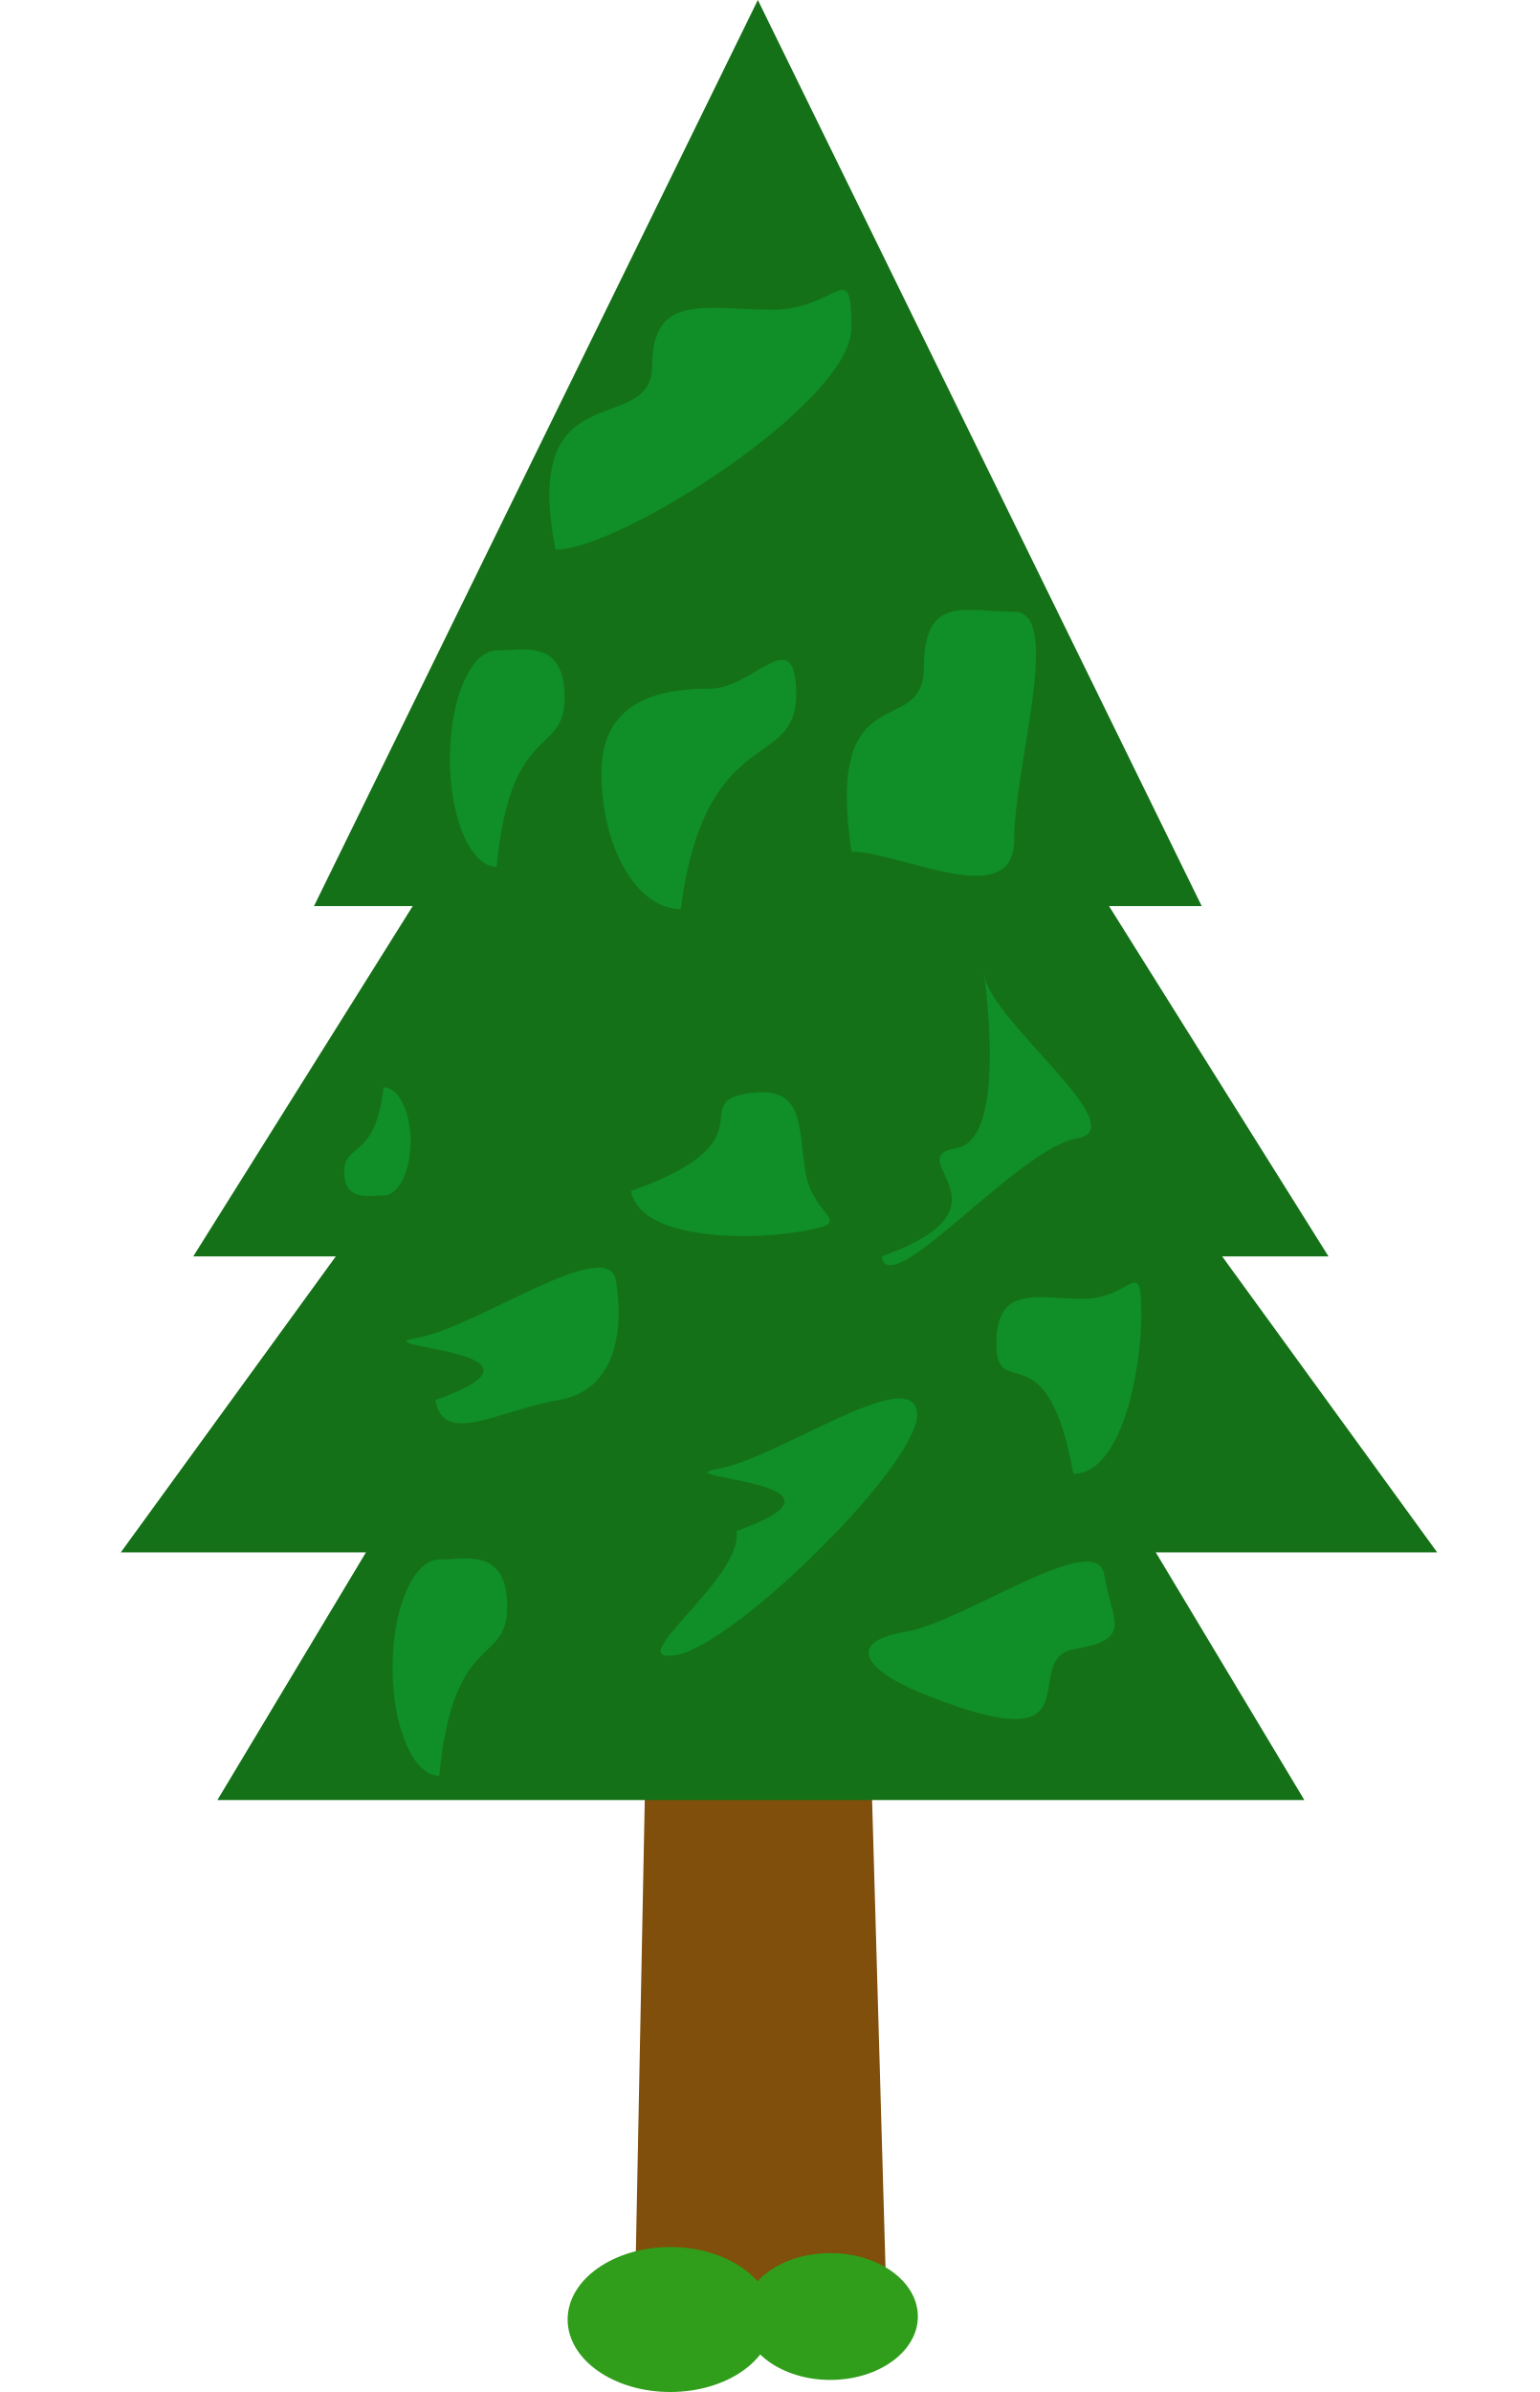
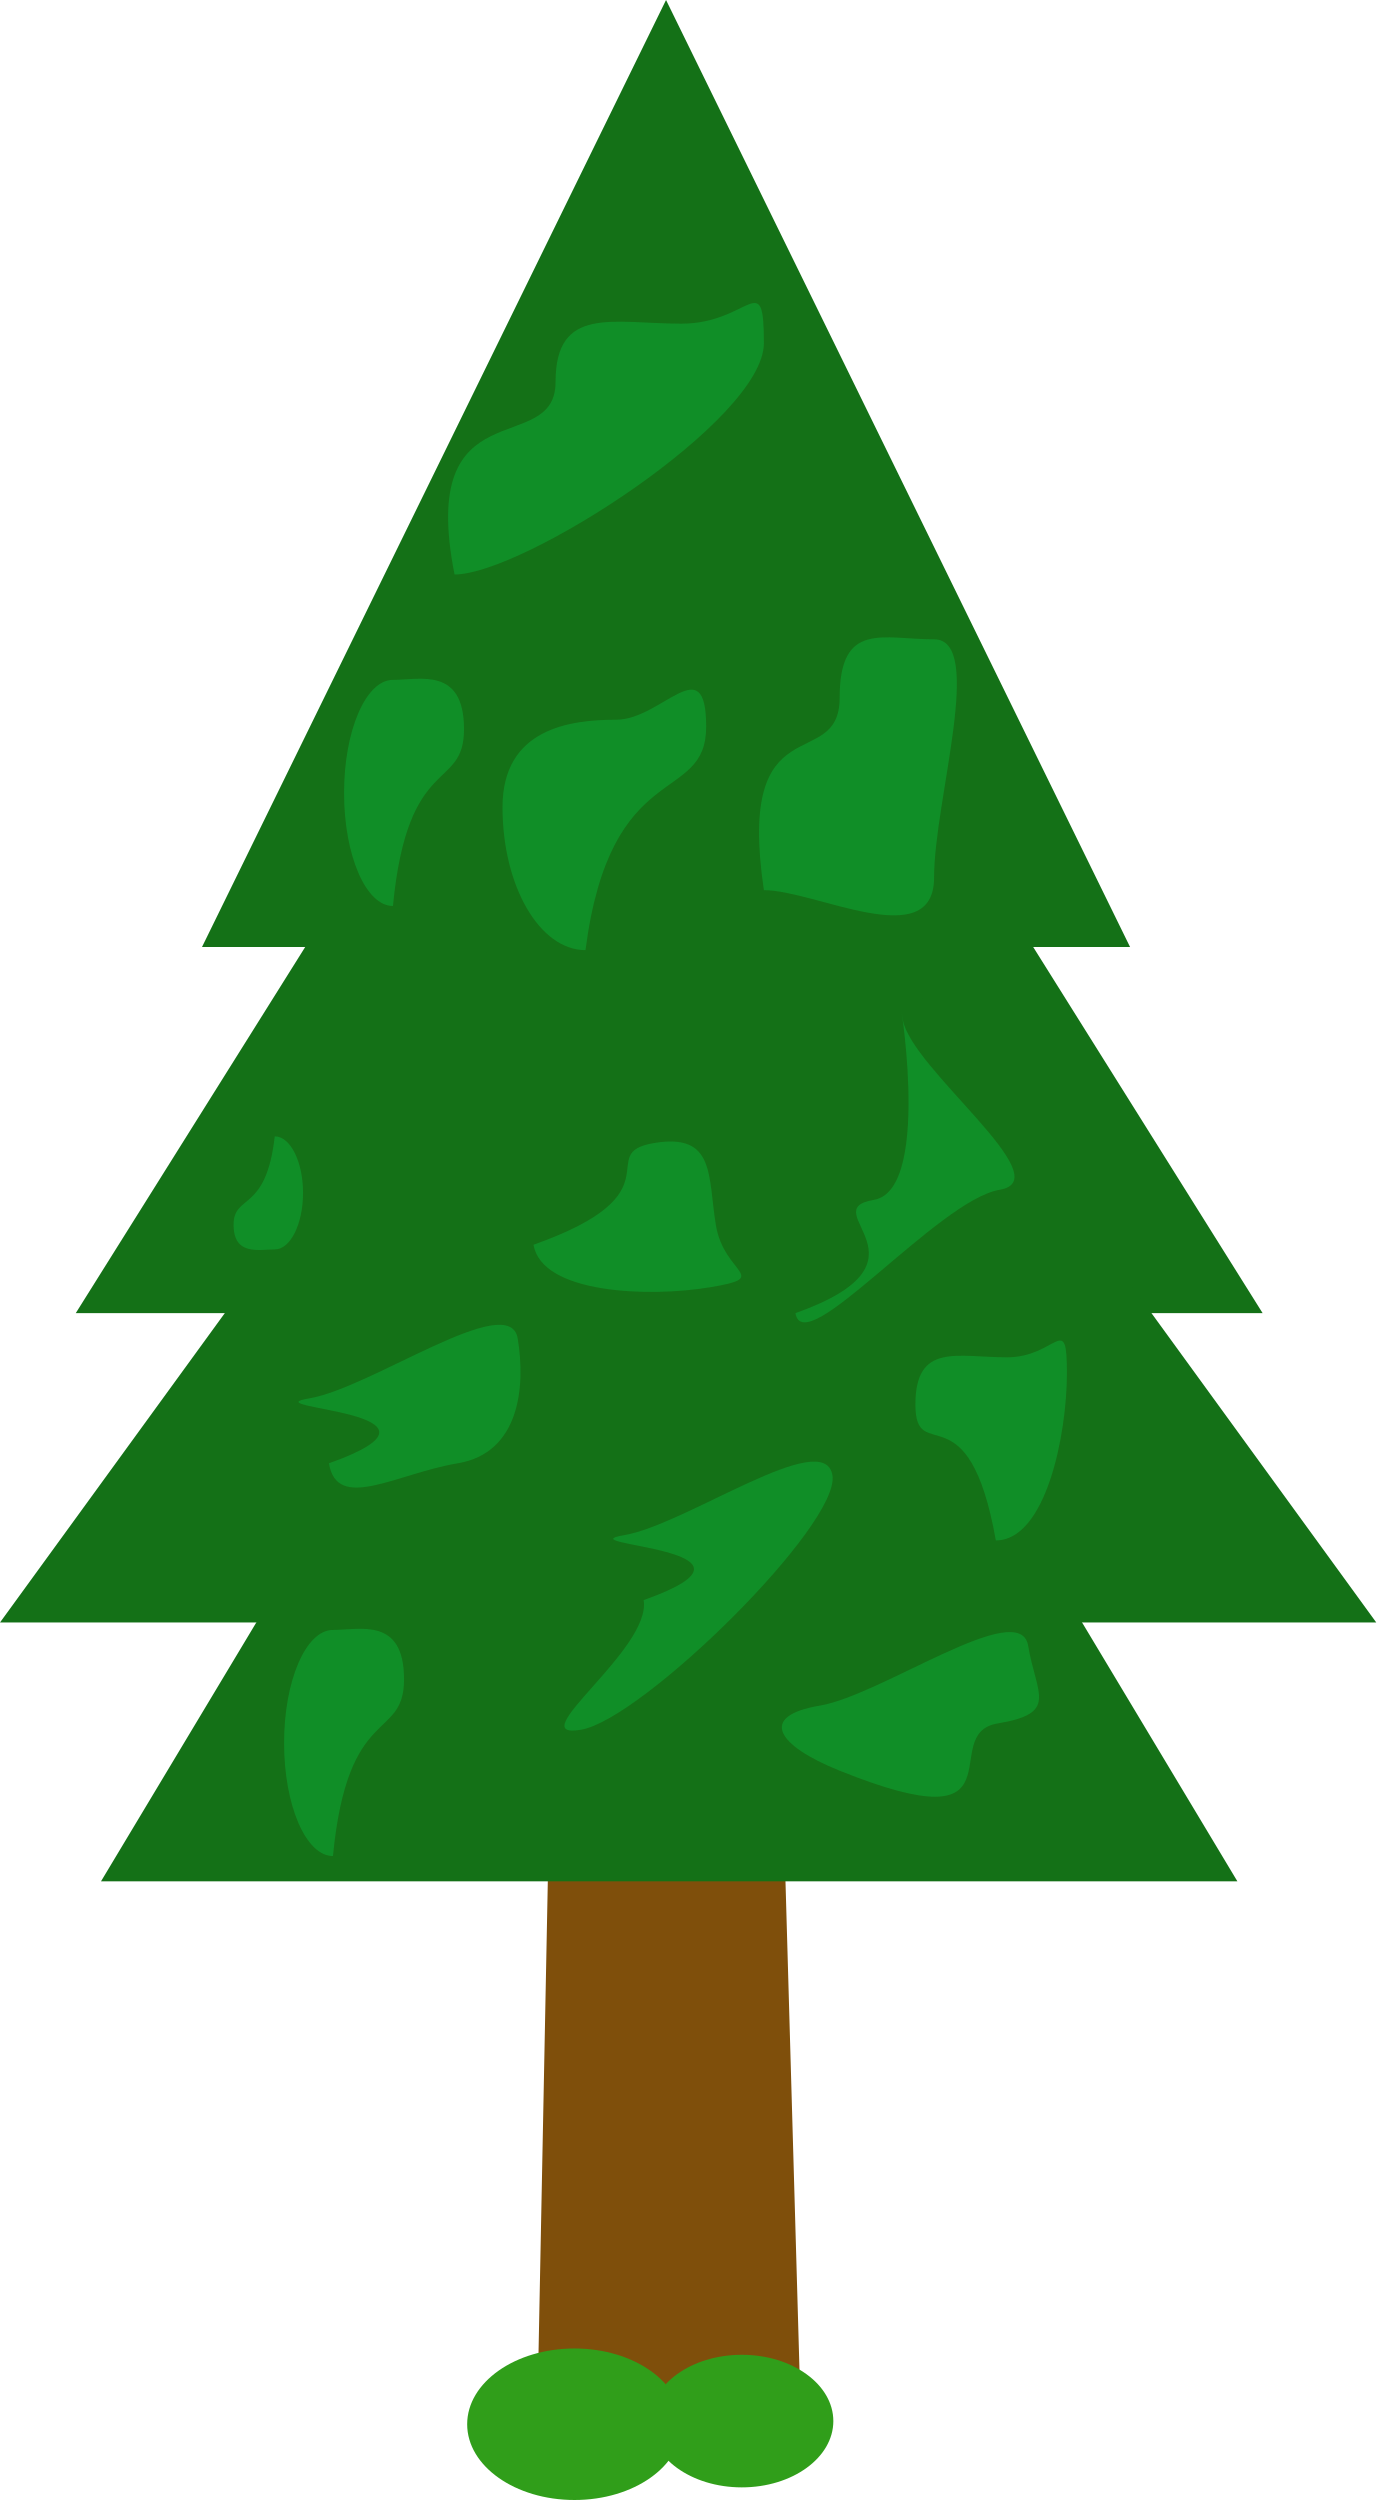
- <svg xmlns="http://www.w3.org/2000/svg" width="255" height="396" viewBox="0 0 255 396" fill="none">
-   <path d="M120 58H130.5L138.904 105.568L147 388H105L110.566 105.568L120 58Z" fill="#7F4F0B" />
-   <path d="M125.5 0L199 150H52L125.5 0Z" fill="#147117" />
-   <path d="M126 58L220 208H32L126 58Z" fill="#147117" />
-   <path d="M129 107L238 257H20L129 107Z" fill="#147117" />
-   <path d="M126 148L216 298H36L126 148Z" fill="#147117" />
-   <path d="M108 60.509C108 72.695 86.058 61.014 92 91C102.829 91 141 66.534 141 54.348C141 42.162 138.766 51.269 127.937 51.269C117.108 51.269 108 48.323 108 60.509Z" fill="#108E27" />
-   <path d="M153.002 110.509C153.002 122.695 136.543 111.014 141 141C149.123 141 167.957 151.195 167.957 139.009C167.957 126.823 176.079 101.269 167.957 101.269C159.834 101.269 153.002 98.323 153.002 110.509Z" fill="#108E27" />
-   <path d="M93.5 115.5C93.5 125.391 84.586 119.173 82.241 143.51C77.966 143.51 74.5 135.492 74.5 125.601C74.5 115.711 77.966 107.693 82.241 107.693C86.516 107.693 93.5 105.609 93.5 115.5Z" fill="#108E27" />
-   <path d="M57 194.005C57 189.06 62.16 192.169 63.519 180C65.994 180 68 184.009 68 188.954C68 193.9 65.994 197.908 63.519 197.908C61.044 197.908 57 198.95 57 194.005Z" fill="#108E27" />
-   <path d="M131.857 115.099C131.857 127.599 116.723 119.74 112.741 150.5C105.482 150.5 99.598 140.366 99.598 127.866C99.598 115.365 110.34 114.004 117.598 114.004C124.857 114.004 131.857 102.598 131.857 115.099Z" fill="#108E27" />
-   <path d="M84 265.99C84 275.881 75.086 269.663 72.741 294C68.466 294 65 285.982 65 276.092C65 266.201 68.466 258.183 72.741 258.183C77.016 258.183 84 256.1 84 265.99Z" fill="#108E27" />
-   <path d="M165.001 222.5C165.001 232.391 173.421 219.664 177.742 244.001C185.617 244.001 189 227.391 189 217.5C189 207.609 187.375 215.001 179.5 215.001C171.625 215.001 165.001 212.61 165.001 222.5Z" fill="#108E27" />
-   <path d="M123.617 181.055C113.862 182.686 127.803 188.891 104.512 197.167C105.811 204.934 122.751 205.532 132.507 203.9C142.262 202.269 134.703 201.886 133.405 194.118C132.106 186.351 133.372 179.424 123.617 181.055Z" fill="#108E27" />
-   <path d="M69 221.501C59.244 223.132 95.392 223.512 72.101 231.787C73.4 239.555 82.745 233.419 92.5 231.788C102.255 230.157 103.298 219.767 102 212C100.701 204.233 78.755 219.87 69 221.501Z" fill="#108E27" />
-   <path d="M158.415 190.059C148.66 191.691 169.291 199.724 146 208C147.299 215.767 168.598 190.089 178.353 188.458C188.109 186.827 164.299 169.267 163 161.5C161.701 153.732 168.17 188.428 158.415 190.059Z" fill="#108E27" />
-   <path d="M118.854 243.172C109.099 244.803 145.246 245.183 121.955 253.458C123.254 261.226 102.245 275.63 112 273.999C121.755 272.368 153.153 241.438 151.854 233.671C150.555 225.904 128.609 241.541 118.854 243.172Z" fill="#108E27" />
-   <path d="M149.854 270.173C140.099 271.804 143 276.45 152.955 280.459C182.854 292.5 168.245 274.632 178 273.001C187.755 271.37 184.153 268.439 182.854 260.671C181.555 252.904 159.609 268.542 149.854 270.173Z" fill="#108E27" />
-   <ellipse cx="111" cy="384" rx="17" ry="12" fill="#309E1A" />
-   <ellipse cx="137.5" cy="383.5" rx="14.5" ry="10.5" fill="#309E1A" />
+ <svg xmlns="http://www.w3.org/2000/svg" width="218" height="396" viewBox="0 0 218 396" fill="none">
+   <path d="M100 58H110.5L118.904 105.568L127 388H85L90.566 105.568L100 58Z" fill="#7F4F0B" />
+   <path d="M105.5 0L179 150H32L105.5 0Z" fill="#147117" />
+   <path d="M106 58L200 208H12L106 58Z" fill="#147117" />
+   <path d="M109 107L218 257H0L109 107Z" fill="#147117" />
+   <path d="M106 148L196 298H16L106 148Z" fill="#147117" />
+   <path d="M88 60.509C88 72.695 66.058 61.014 72 91C82.829 91 121 66.534 121 54.348C121 42.162 118.766 51.269 107.937 51.269C97.108 51.269 88 48.323 88 60.509Z" fill="#108E27" />
+   <path d="M133.002 110.509C133.002 122.695 116.543 111.014 121 141C129.123 141 147.957 151.195 147.957 139.009C147.957 126.823 156.079 101.269 147.957 101.269C139.834 101.269 133.002 98.323 133.002 110.509Z" fill="#108E27" />
+   <path d="M73.5 115.5C73.5 125.391 64.586 119.173 62.241 143.51C57.966 143.51 54.5 135.492 54.5 125.601C54.5 115.711 57.966 107.693 62.241 107.693C66.516 107.693 73.5 105.609 73.5 115.5Z" fill="#108E27" />
+   <path d="M37 194.005C37 189.06 42.16 192.169 43.519 180C45.994 180 48 184.009 48 188.954C48 193.9 45.994 197.908 43.519 197.908C41.044 197.908 37 198.95 37 194.005Z" fill="#108E27" />
+   <path d="M111.857 115.099C111.857 127.599 96.723 119.74 92.741 150.5C85.482 150.5 79.598 140.366 79.598 127.866C79.598 115.365 90.34 114.004 97.598 114.004C104.857 114.004 111.857 102.598 111.857 115.099Z" fill="#108E27" />
+   <path d="M64 265.99C64 275.881 55.086 269.663 52.741 294C48.466 294 45 285.982 45 276.092C45 266.201 48.466 258.183 52.741 258.183C57.016 258.183 64 256.1 64 265.99Z" fill="#108E27" />
+   <path d="M145.001 222.5C145.001 232.391 153.421 219.664 157.742 244.001C165.617 244.001 169 227.391 169 217.5C169 207.609 167.375 215.001 159.5 215.001C151.625 215.001 145.001 212.61 145.001 222.5Z" fill="#108E27" />
+   <path d="M103.617 181.055C93.862 182.686 107.803 188.891 84.512 197.167C85.811 204.934 102.751 205.532 112.507 203.9C122.262 202.269 114.703 201.886 113.405 194.118C112.106 186.351 113.372 179.424 103.617 181.055Z" fill="#108E27" />
+   <path d="M49 221.501C39.244 223.132 75.392 223.512 52.101 231.787C53.4 239.555 62.745 233.419 72.5 231.788C82.255 230.157 83.298 219.767 82 212C80.701 204.233 58.755 219.87 49 221.501Z" fill="#108E27" />
+   <path d="M138.415 190.059C128.66 191.691 149.291 199.724 126 208C127.299 215.767 148.598 190.089 158.353 188.458C168.109 186.827 144.299 169.267 143 161.5C141.701 153.732 148.17 188.428 138.415 190.059Z" fill="#108E27" />
+   <path d="M98.854 243.172C89.099 244.803 125.246 245.183 101.955 253.458C103.254 261.226 82.245 275.63 92 273.999C101.755 272.368 133.153 241.438 131.854 233.671C130.555 225.904 108.609 241.541 98.854 243.172Z" fill="#108E27" />
+   <path d="M129.854 270.173C120.099 271.804 123 276.45 132.955 280.459C162.854 292.5 148.245 274.632 158 273.001C167.755 271.37 164.153 268.439 162.854 260.671C161.555 252.904 139.609 268.542 129.854 270.173Z" fill="#108E27" />
+   <ellipse cx="91" cy="384" rx="17" ry="12" fill="#309E1A" />
+   <ellipse cx="117.5" cy="383.5" rx="14.5" ry="10.5" fill="#309E1A" />
</svg>
